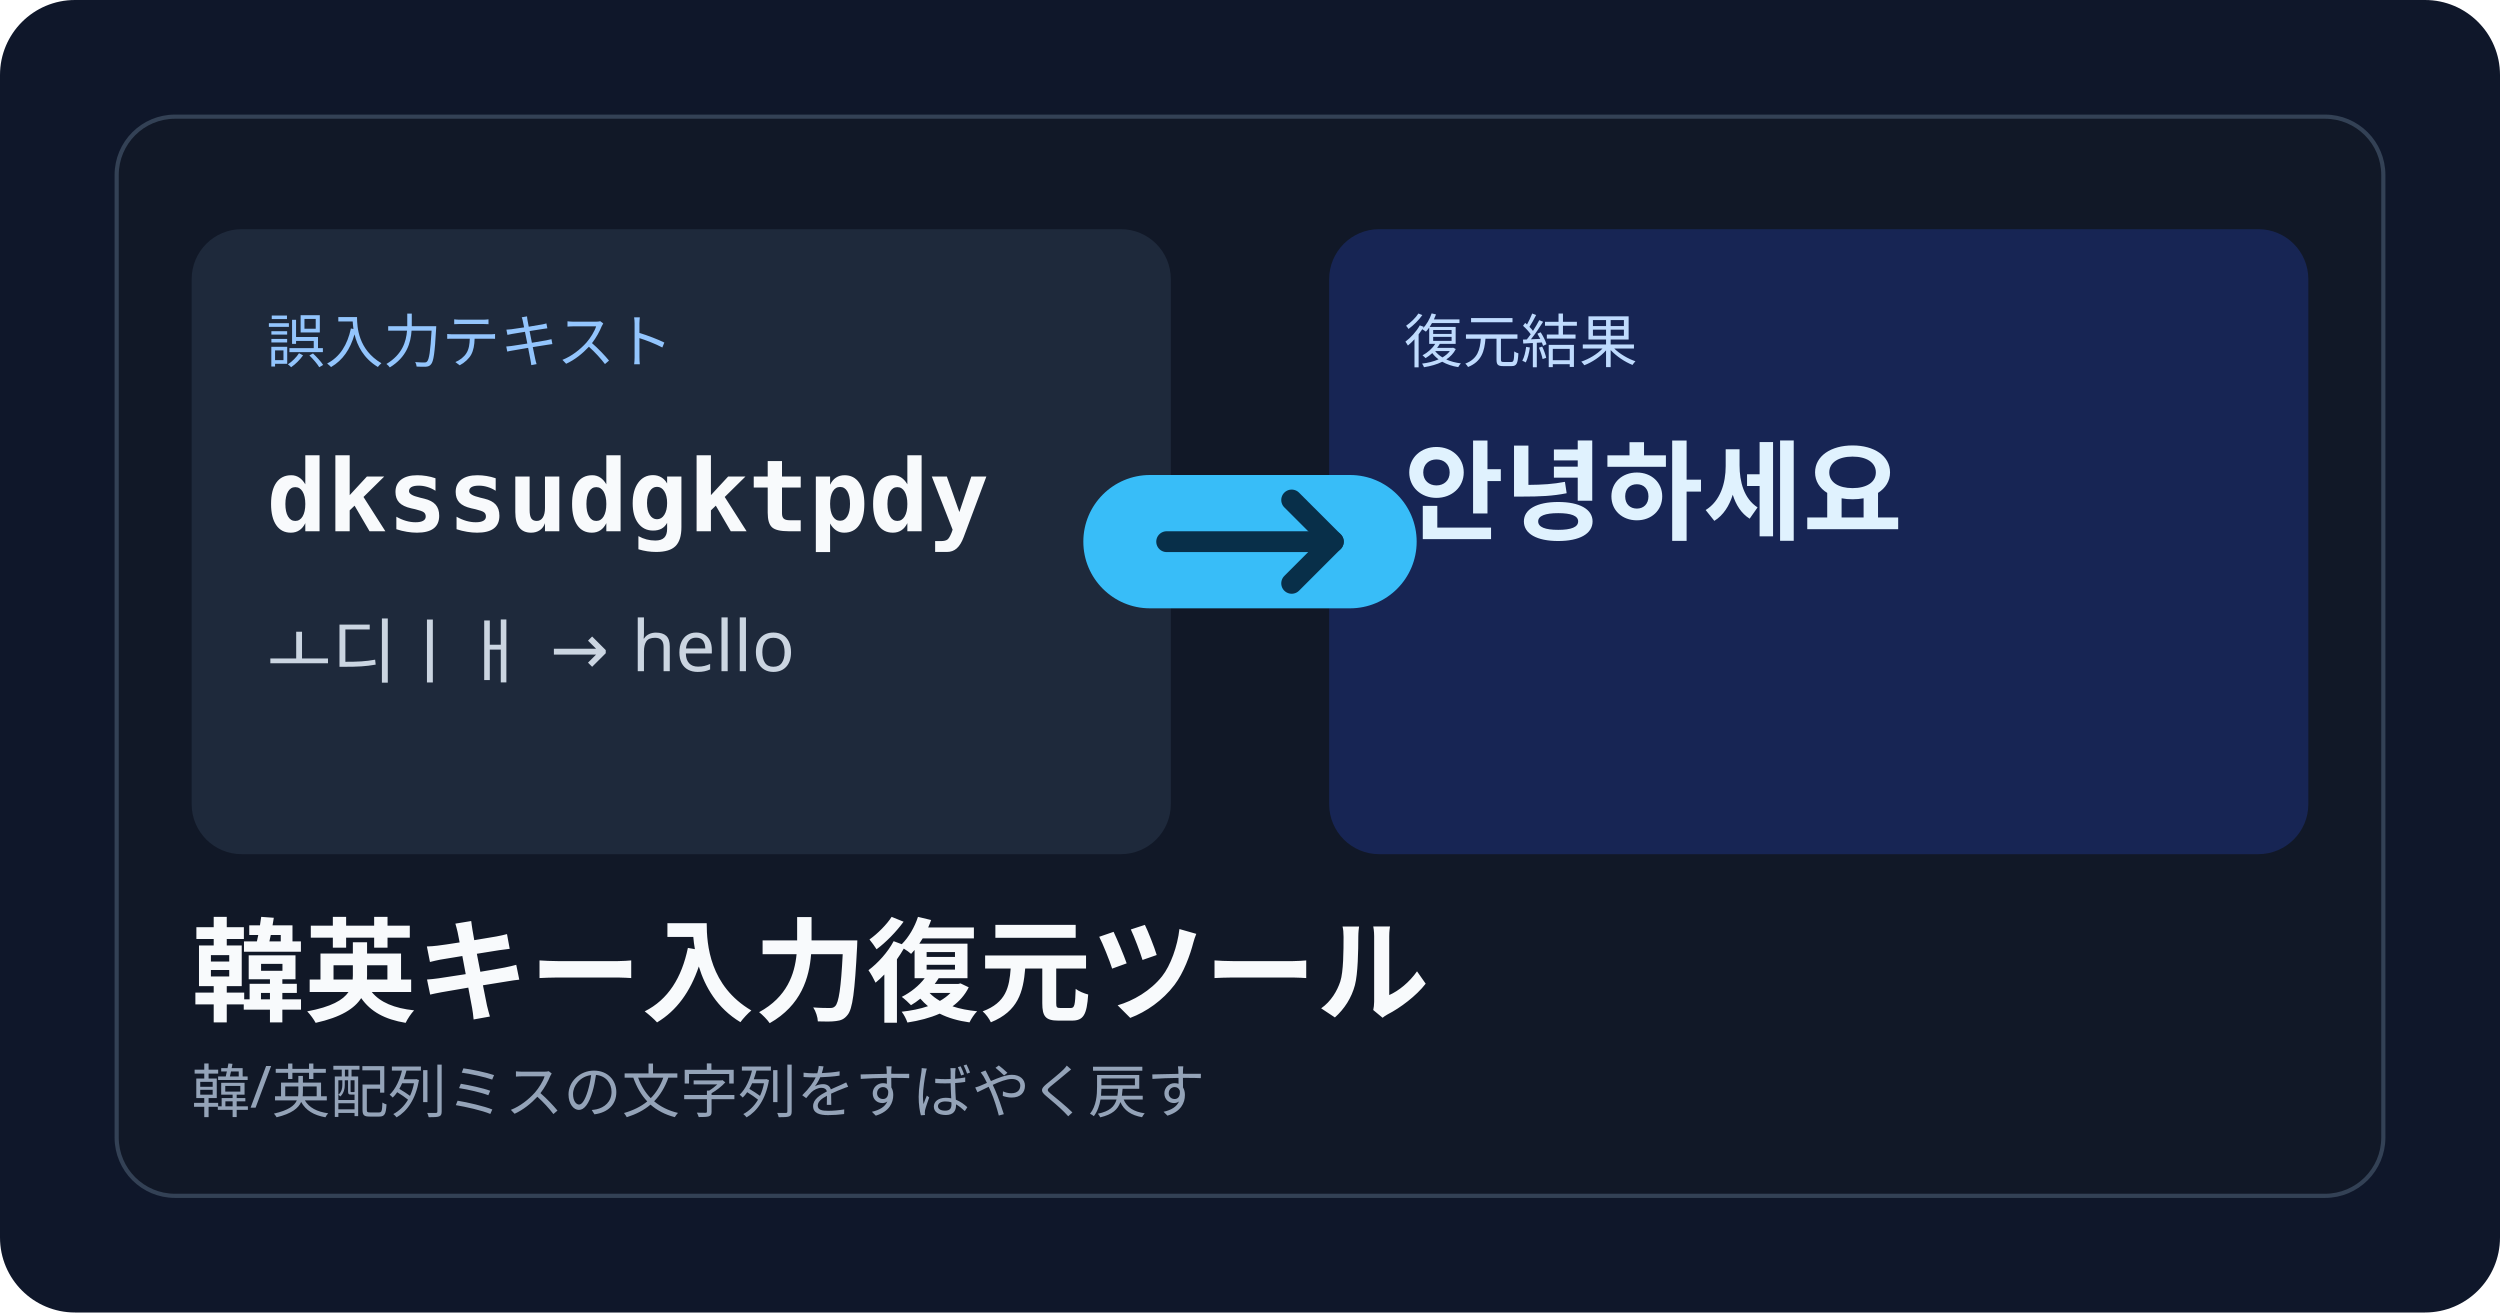
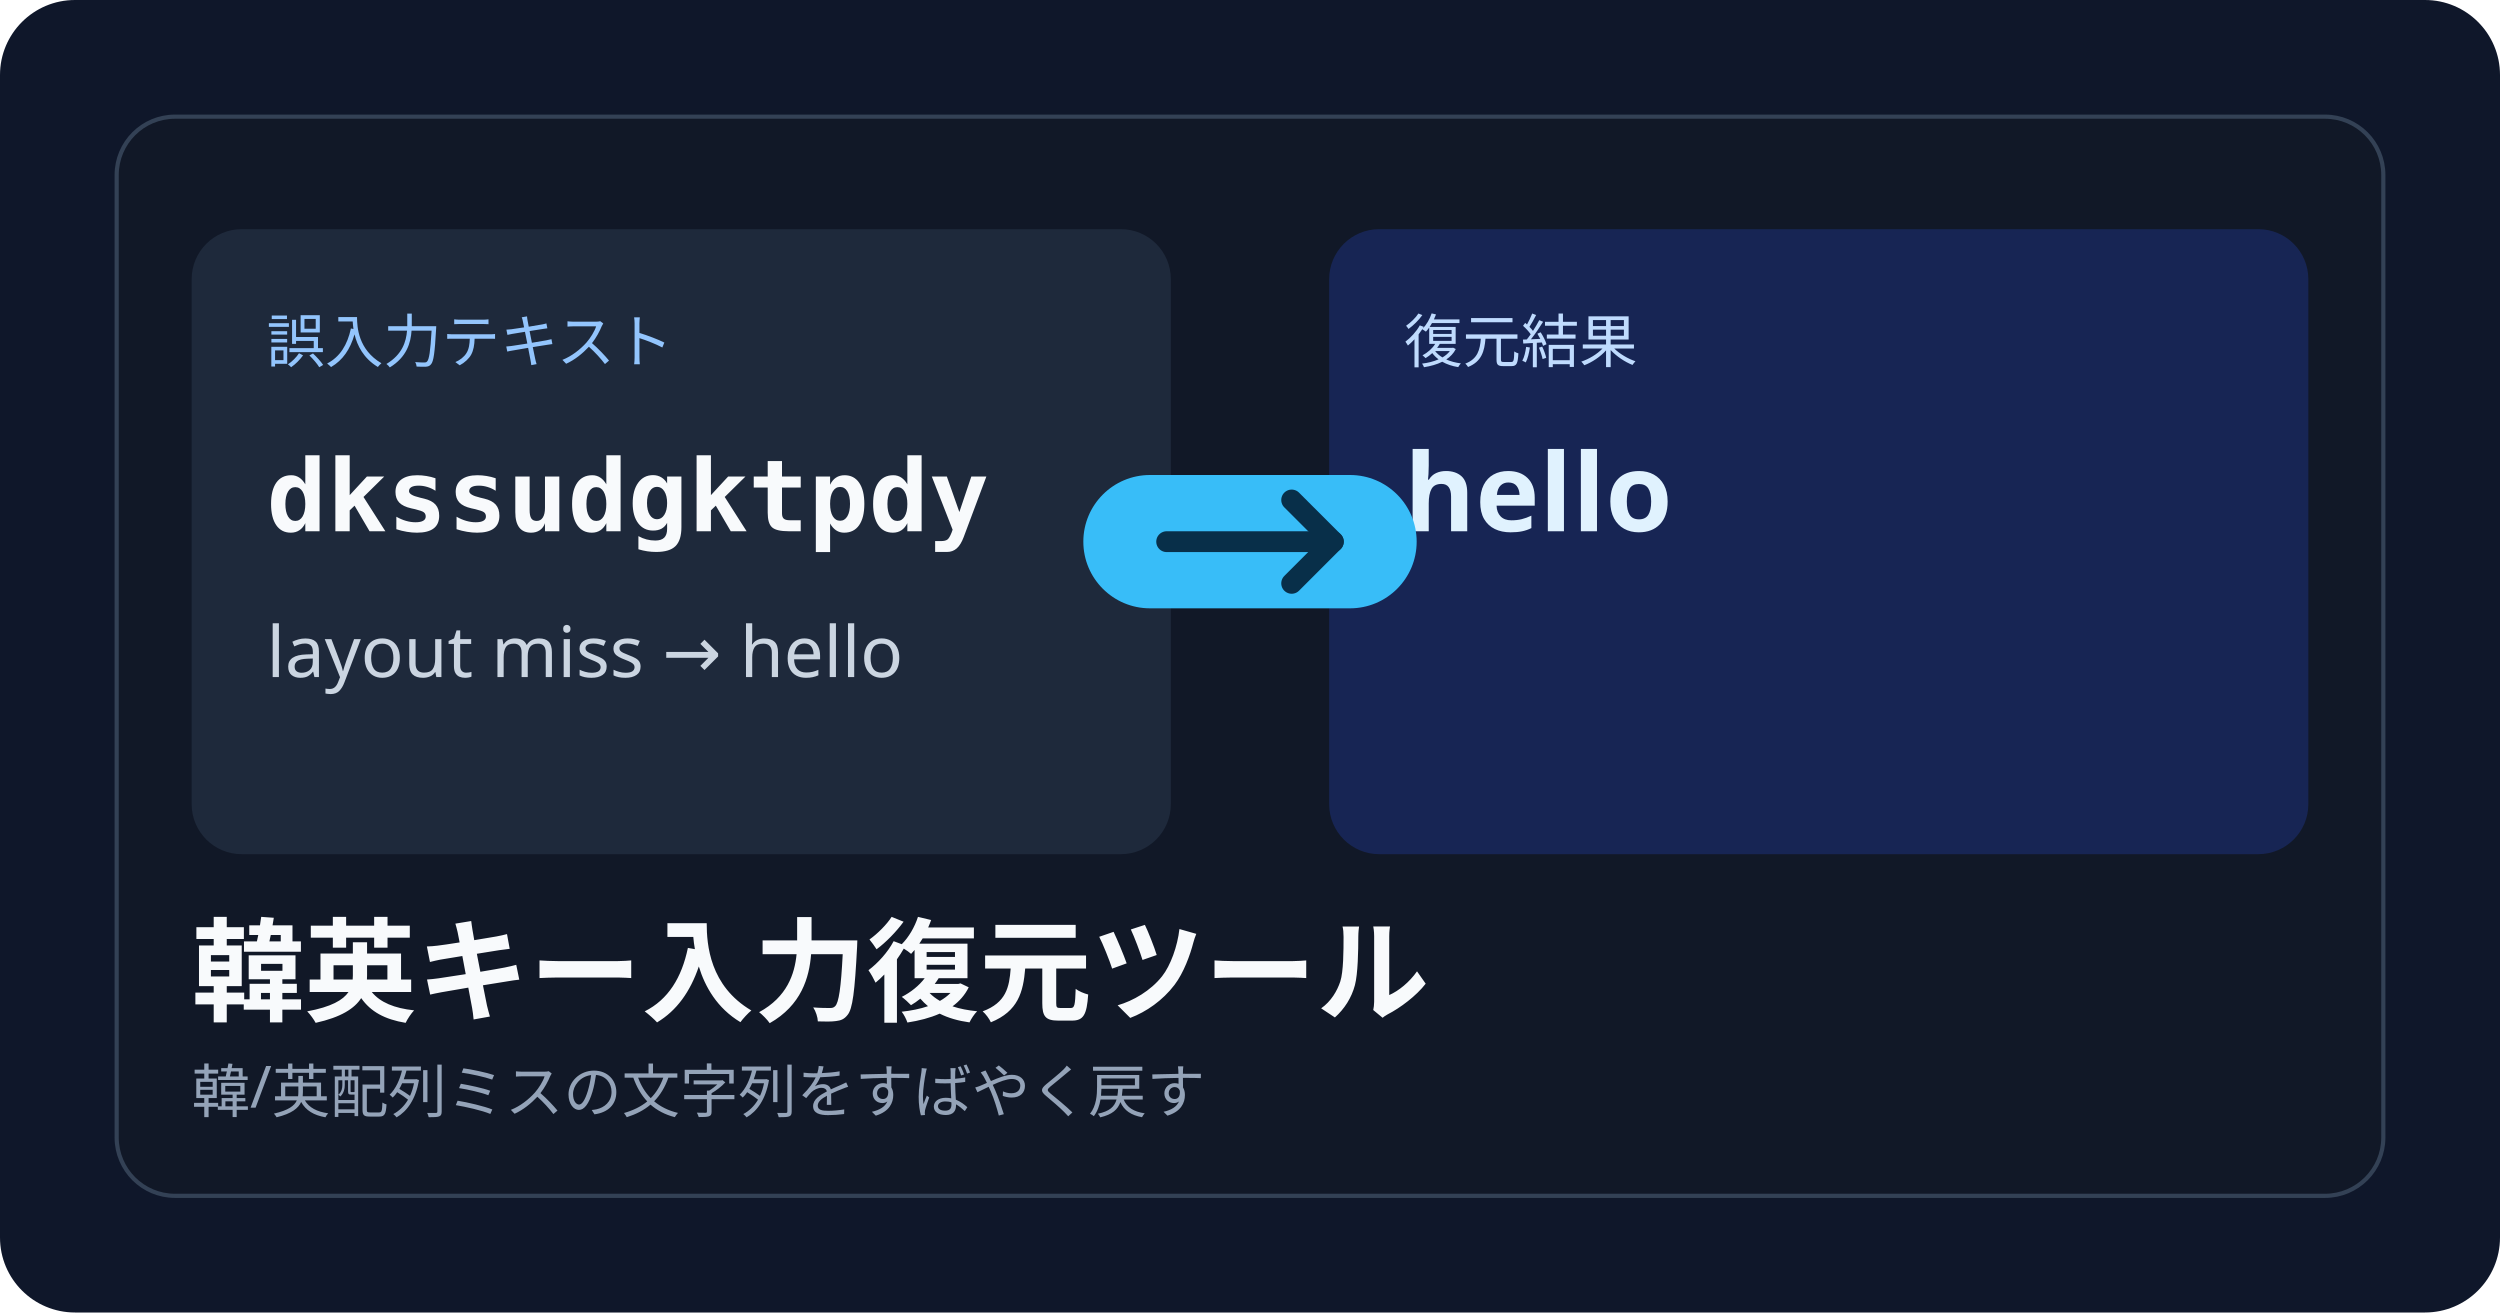
<svg xmlns="http://www.w3.org/2000/svg" width="1200" height="630" viewBox="0 0 1200 630" fill="none">
  <rect width="1200" height="630" rx="36" fill="#0F172A" />
  <rect x="56" y="56" width="1088" height="518" rx="28" fill="#111827" stroke="#334155" stroke-width="2" />
  <rect x="92" y="110" width="470" height="300" rx="24" fill="#1E293B" />
  <rect x="638" y="110" width="470" height="300" rx="24" fill="#172554" />
  <text x="128" y="174" fill="#93C5FD" font-size="28" font-family="Pretendard, Apple SD Gothic Neo, sans-serif">誤入力テキスト</text>
  <text x="674" y="174" fill="#BFDBFE" font-size="28" font-family="Pretendard, Apple SD Gothic Neo, sans-serif">復元結果</text>
  <text x="128" y="255" fill="#F8FAFC" font-size="48" font-weight="700" font-family="Menlo, Consolas, monospace">dkssudgktpdy</text>
-   <text x="674" y="255" fill="#E0F2FE" font-size="52" font-weight="800" font-family="Pretendard, Apple SD Gothic Neo, sans-serif">안녕하세요</text>
-   <text x="128" y="325" fill="#CBD5E1" font-size="34" font-family="Pretendard, Apple SD Gothic Neo, sans-serif">ㅗ디ㅣㅐ → hello</text>
+   <text x="674" y="255" fill="#E0F2FE" font-size="52" font-weight="800" font-family="Pretendard, Apple SD Gothic Neo, sans-serif">hello</text>
+   <text x="128" y="325" fill="#CBD5E1" font-size="34" font-family="Pretendard, Apple SD Gothic Neo, sans-serif">layout miss → hello</text>
  <rect x="520" y="228" width="160" height="64" rx="32" fill="#38BDF8" />
  <path d="M560 260H640" stroke="#082F49" stroke-width="10" stroke-linecap="round" />
  <path d="M620 240L640 260L620 280" stroke="#082F49" stroke-width="10" stroke-linecap="round" stroke-linejoin="round" />
  <text x="92" y="486" fill="#F8FAFC" font-size="54" font-weight="800" font-family="Pretendard, Apple SD Gothic Neo, sans-serif">韓英キー入力復元ツール</text>
  <text x="92" y="534" fill="#94A3B8" font-size="28" font-family="Pretendard, Apple SD Gothic Neo, sans-serif">韓/英配列ミスの文字列をすばやく戻す</text>
</svg>
